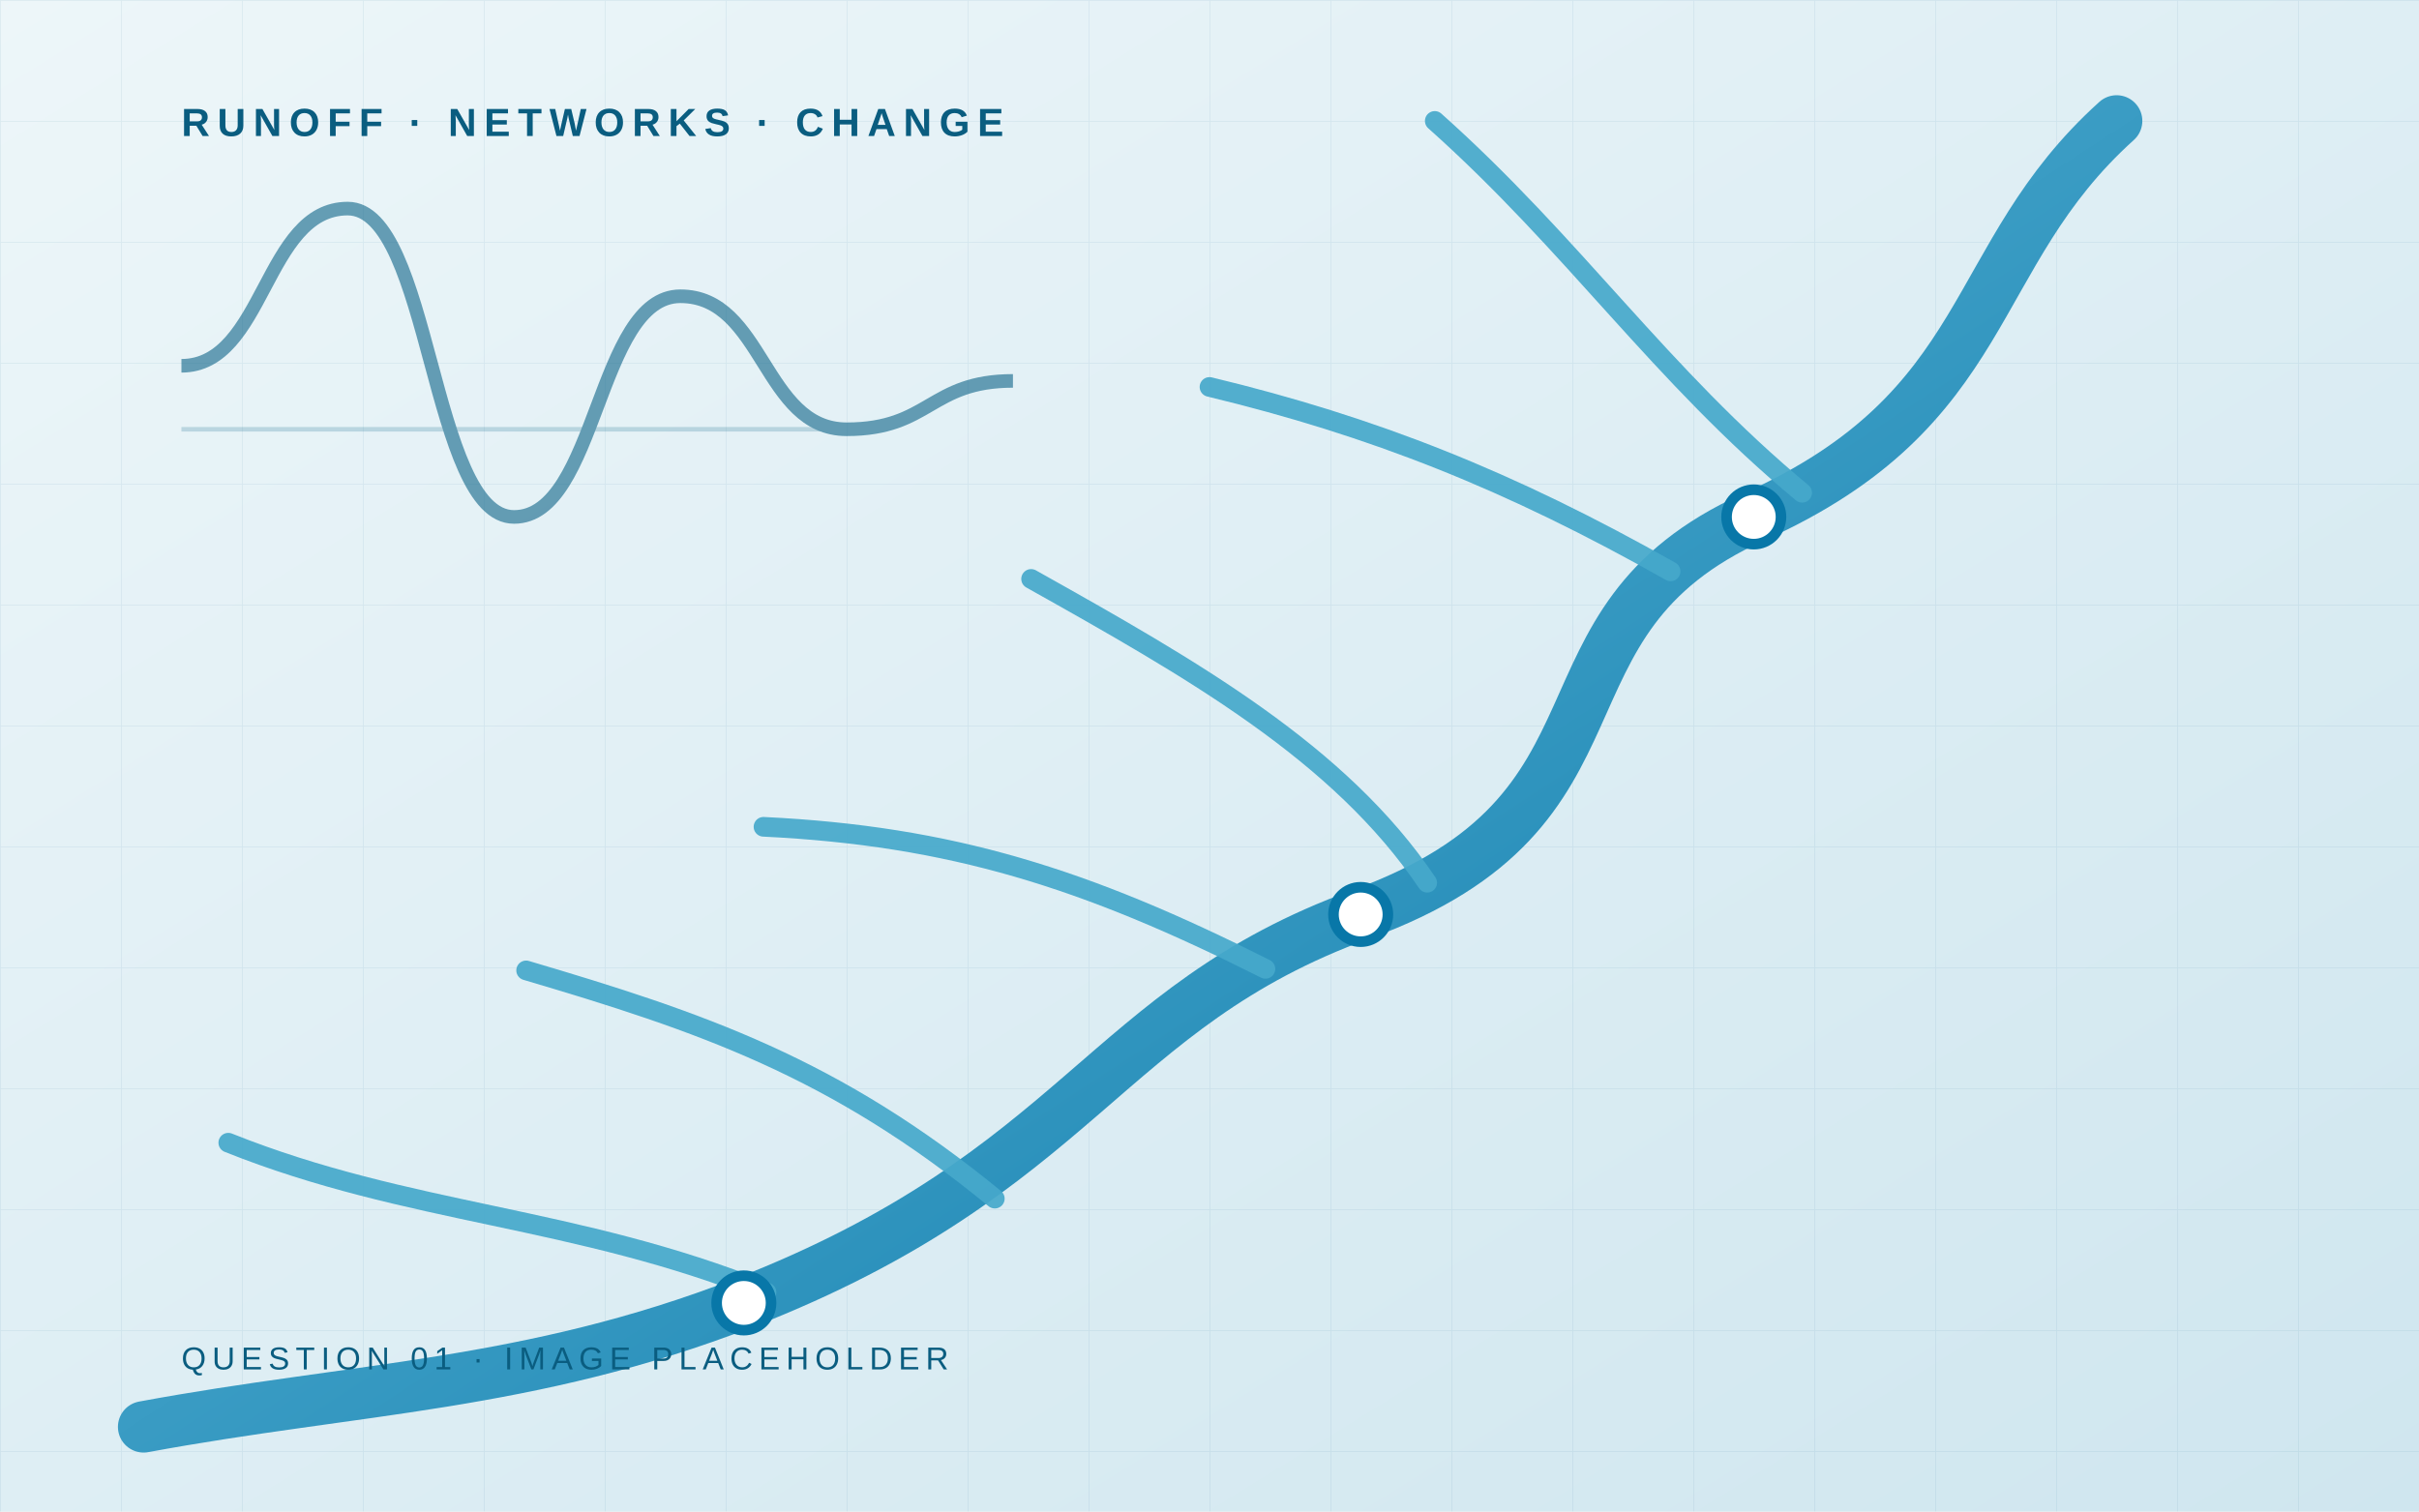
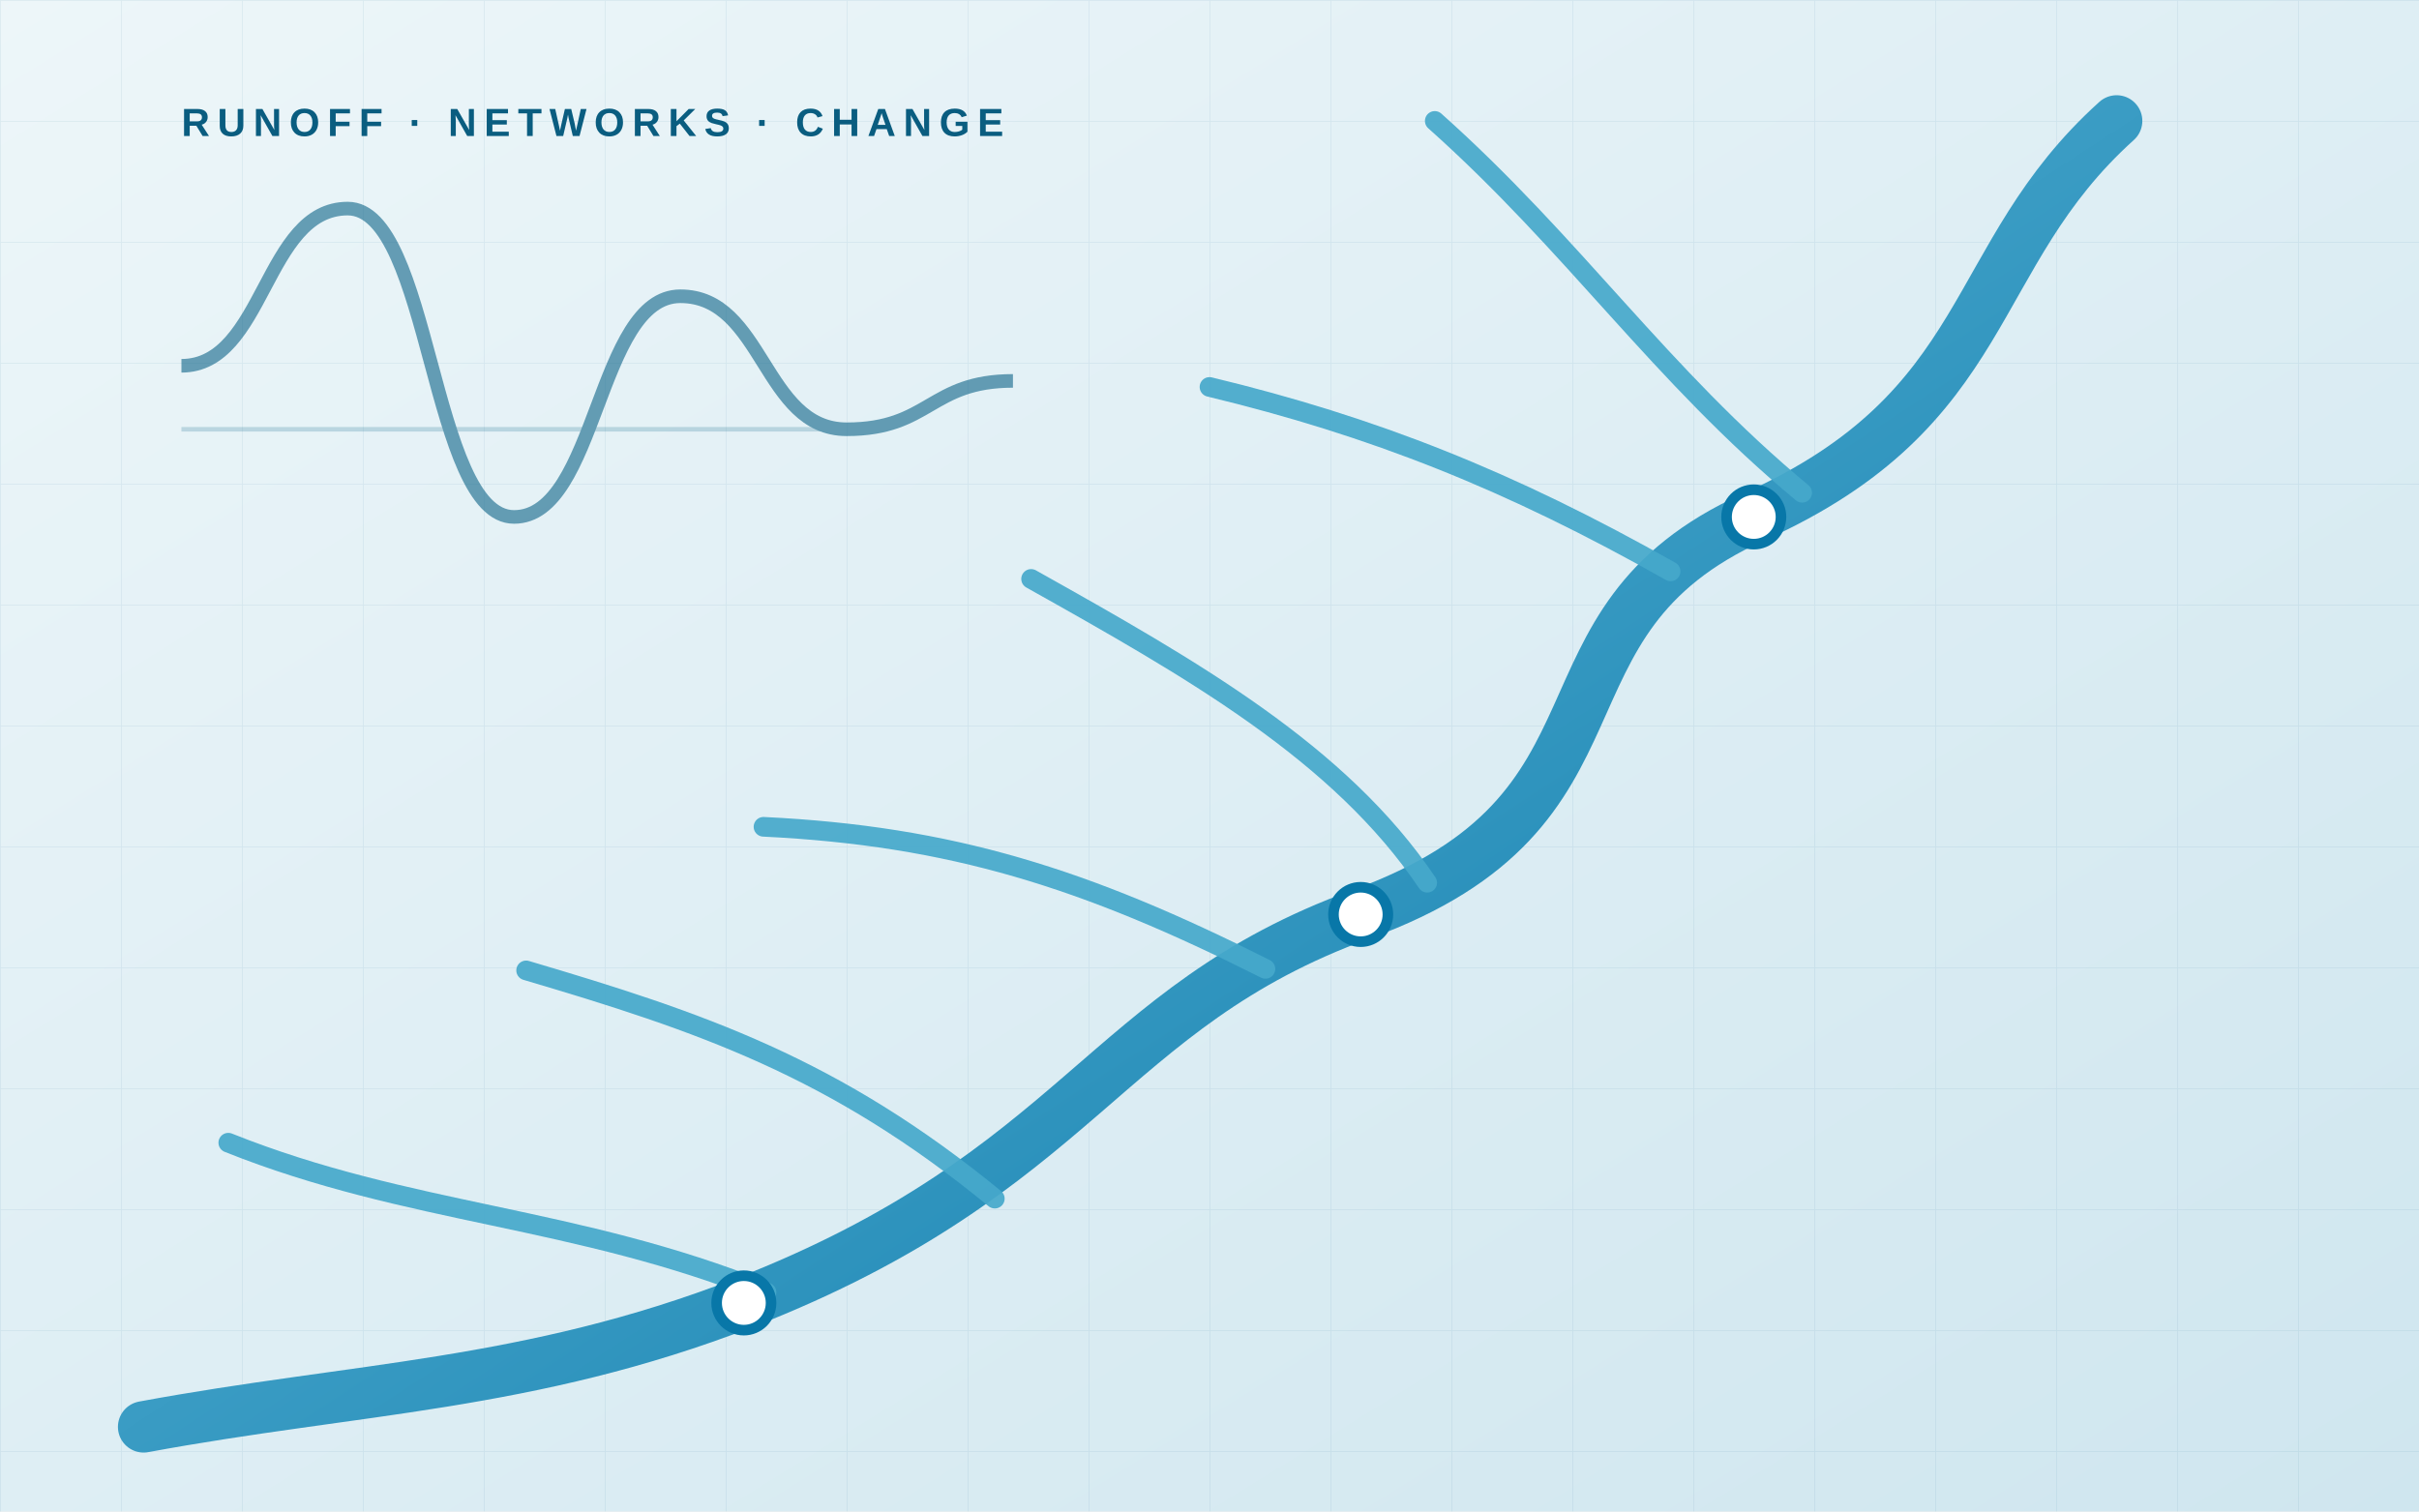
<svg xmlns="http://www.w3.org/2000/svg" viewBox="0 0 1600 1000" role="img" aria-labelledby="title desc">
  <defs>
    <linearGradient id="bg" x1="0" y1="0" x2="1" y2="1">
      <stop stop-color="#edf6f9" />
      <stop offset="1" stop-color="#cfe6ef" />
    </linearGradient>
    <linearGradient id="river" x1="0" y1="0" x2="1" y2="1">
      <stop stop-color="#6bc0df" />
      <stop offset="1" stop-color="#0877a8" />
    </linearGradient>
    <pattern id="grid" width="80" height="80" patternUnits="userSpaceOnUse">
      <path d="M80 0H0V80" fill="none" stroke="#0b6387" stroke-opacity=".08" />
    </pattern>
  </defs>
  <rect width="1600" height="1000" fill="url(#bg)" />
  <rect width="1600" height="1000" fill="url(#grid)" />
  <g fill="none" stroke-linecap="round">
    <path d="M1400 80C1300 170 1320 270 1160 342C1005 412 1090 536 900 605C730 667 715 775 492 862C350 917 235 918 95 944" stroke="url(#river)" stroke-width="34" />
    <g stroke="#45a8cb" stroke-width="13" opacity=".92">
      <path d="M1192 326C1098 248 1041 162 949 80" />
      <path d="M1105 378C999 318 908 282 800 256" />
      <path d="M944 584C886 498 789 443 682 383" />
      <path d="M837 641C718 581 629 553 505 547" />
      <path d="M658 793C552 706 463 676 348 642" />
      <path d="M507 855C380 804 271 804 151 756" />
    </g>
  </g>
  <g fill="#fff" stroke="#0877a8" stroke-width="7">
    <circle cx="1160" cy="342" r="18" />
    <circle cx="900" cy="605" r="18" />
    <circle cx="492" cy="862" r="18" />
  </g>
  <g transform="translate(120 120)" fill="none" stroke="#0b6387" stroke-width="9" opacity=".6">
    <path d="M0 122C55 122 55 18 110 18s55 204 110 204 55-146 110-146 55 88 110 88 55-32 110-32" />
    <path d="M0 164h440" stroke-width="3" opacity=".35" />
  </g>
  <text x="120" y="90" fill="#0a5d80" font-family="Arial, sans-serif" font-size="26" font-weight="700" letter-spacing="5">RUNOFF · NETWORKS · CHANGE</text>
-   <text x="120" y="906" fill="#0a5d80" font-family="Arial, sans-serif" font-size="21" letter-spacing="4">QUESTION 01 · IMAGE PLACEHOLDER</text>
</svg>
